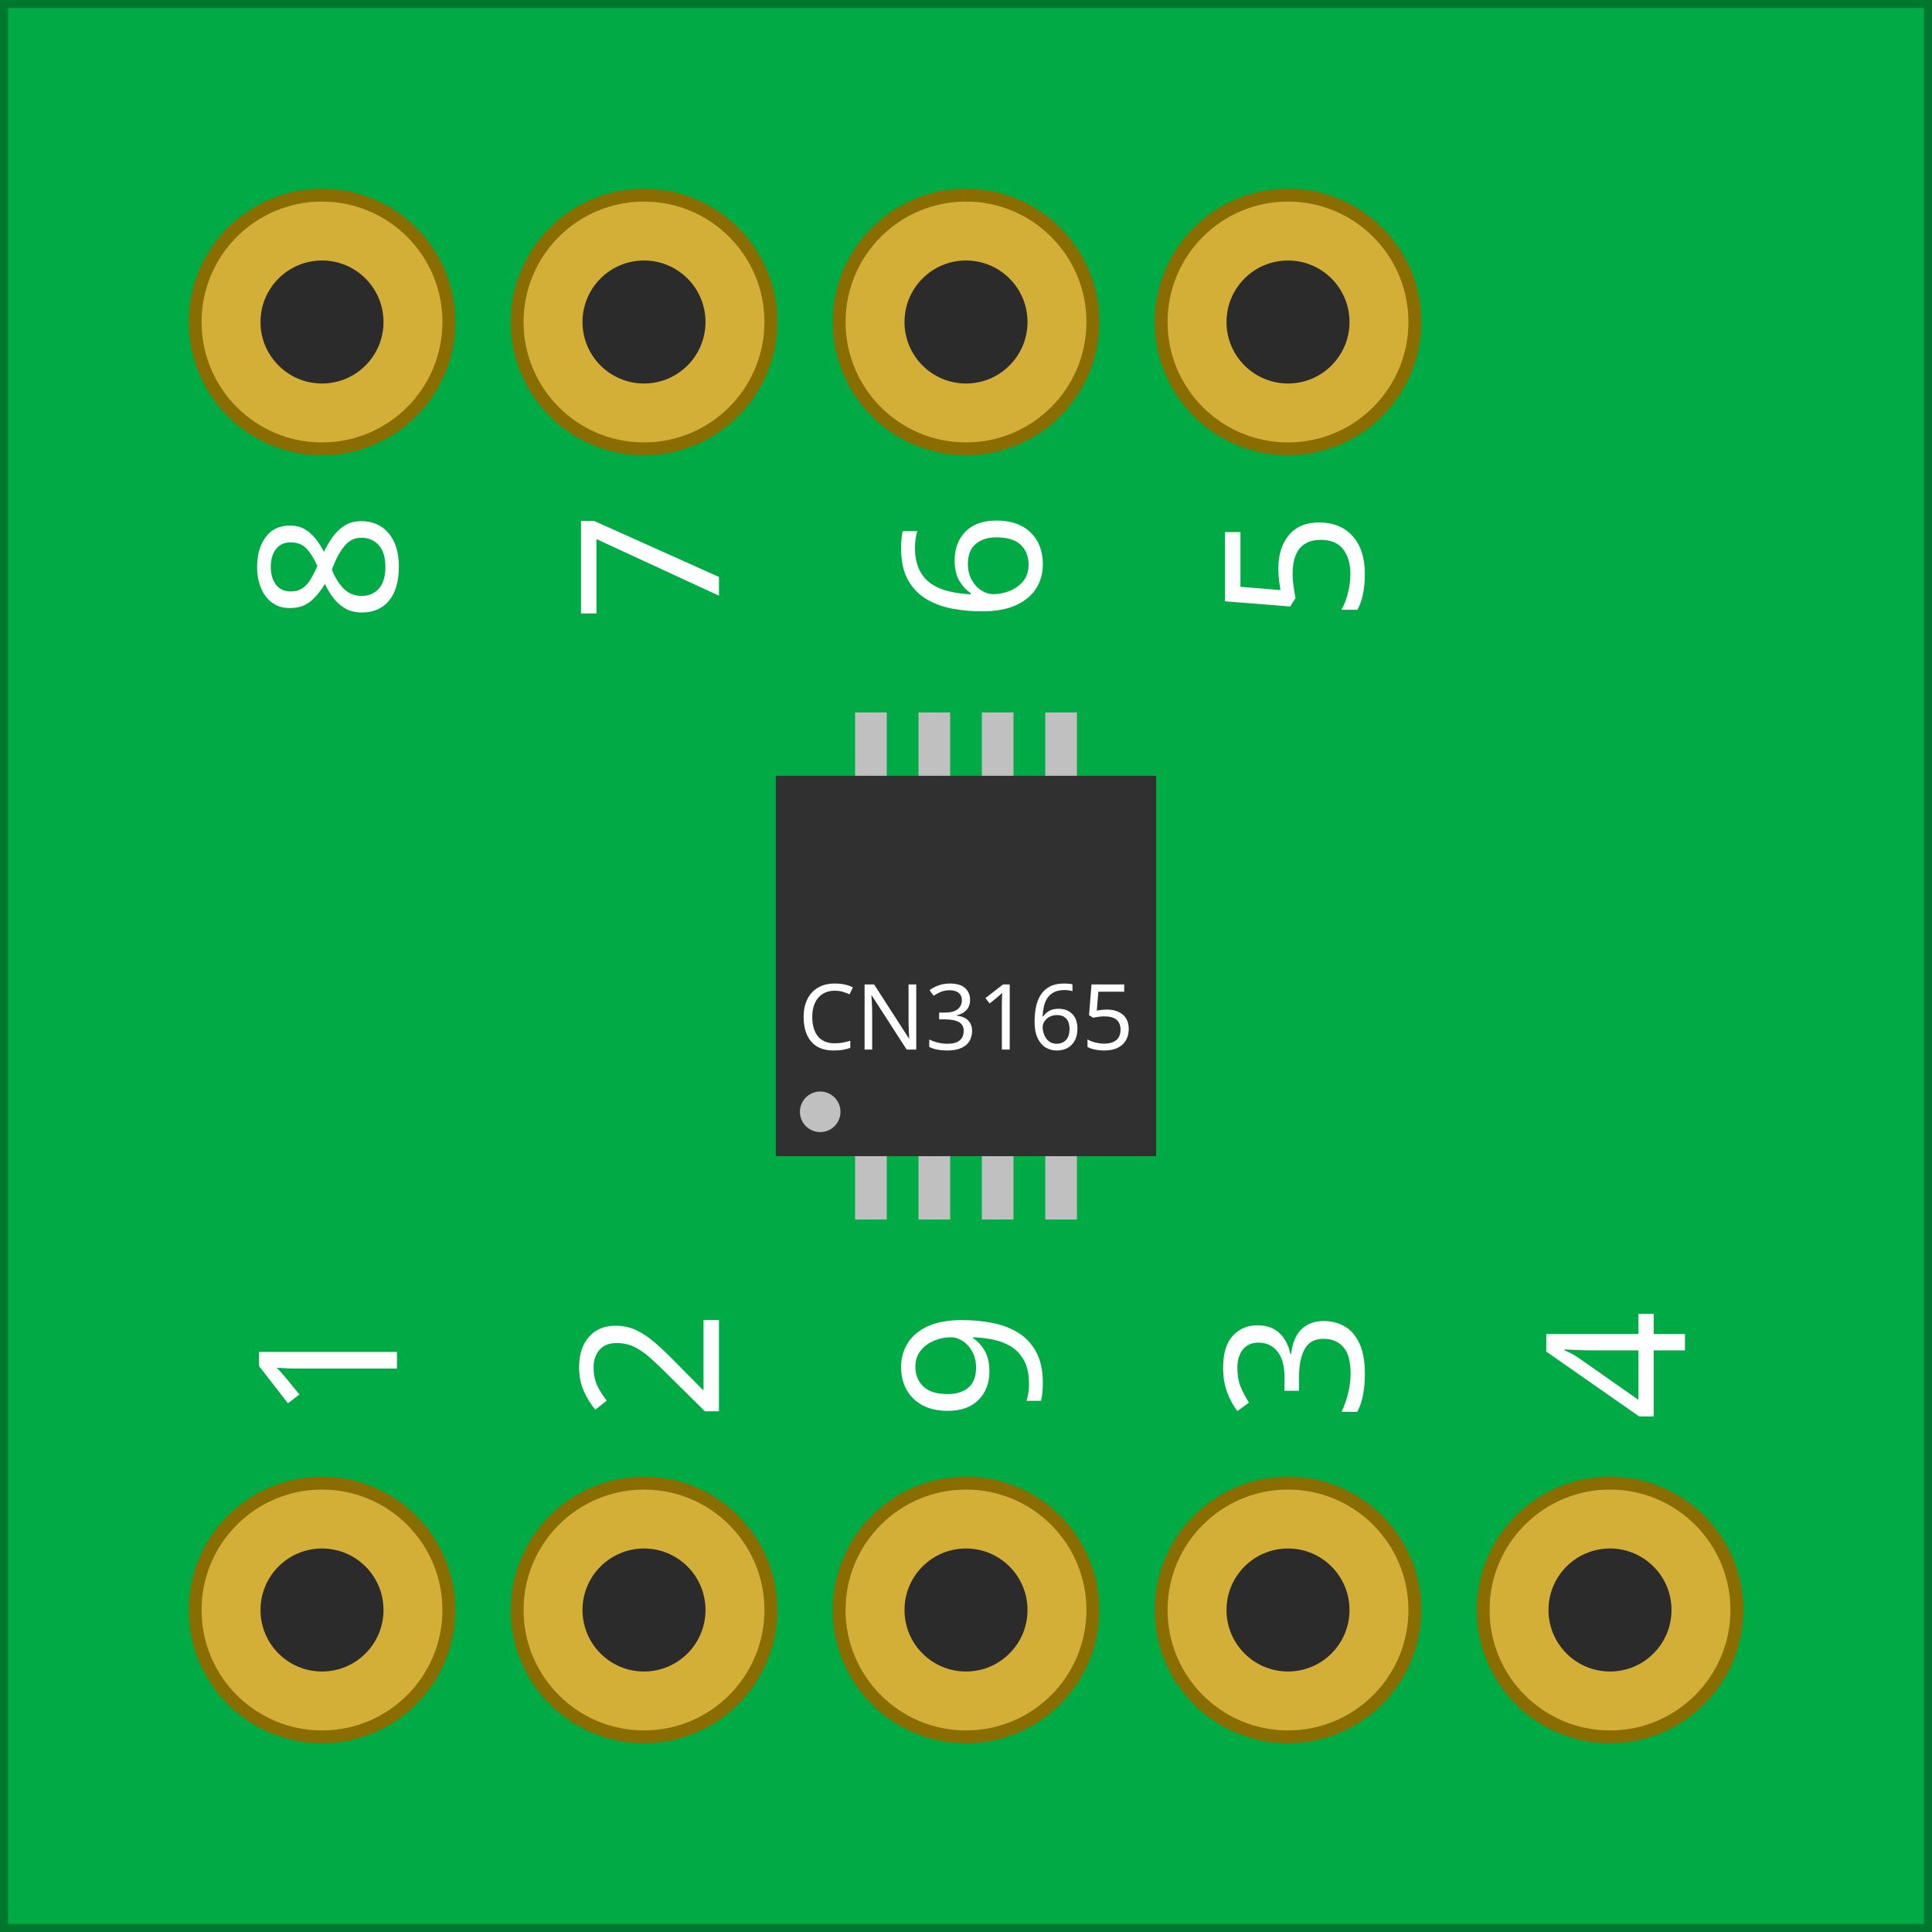
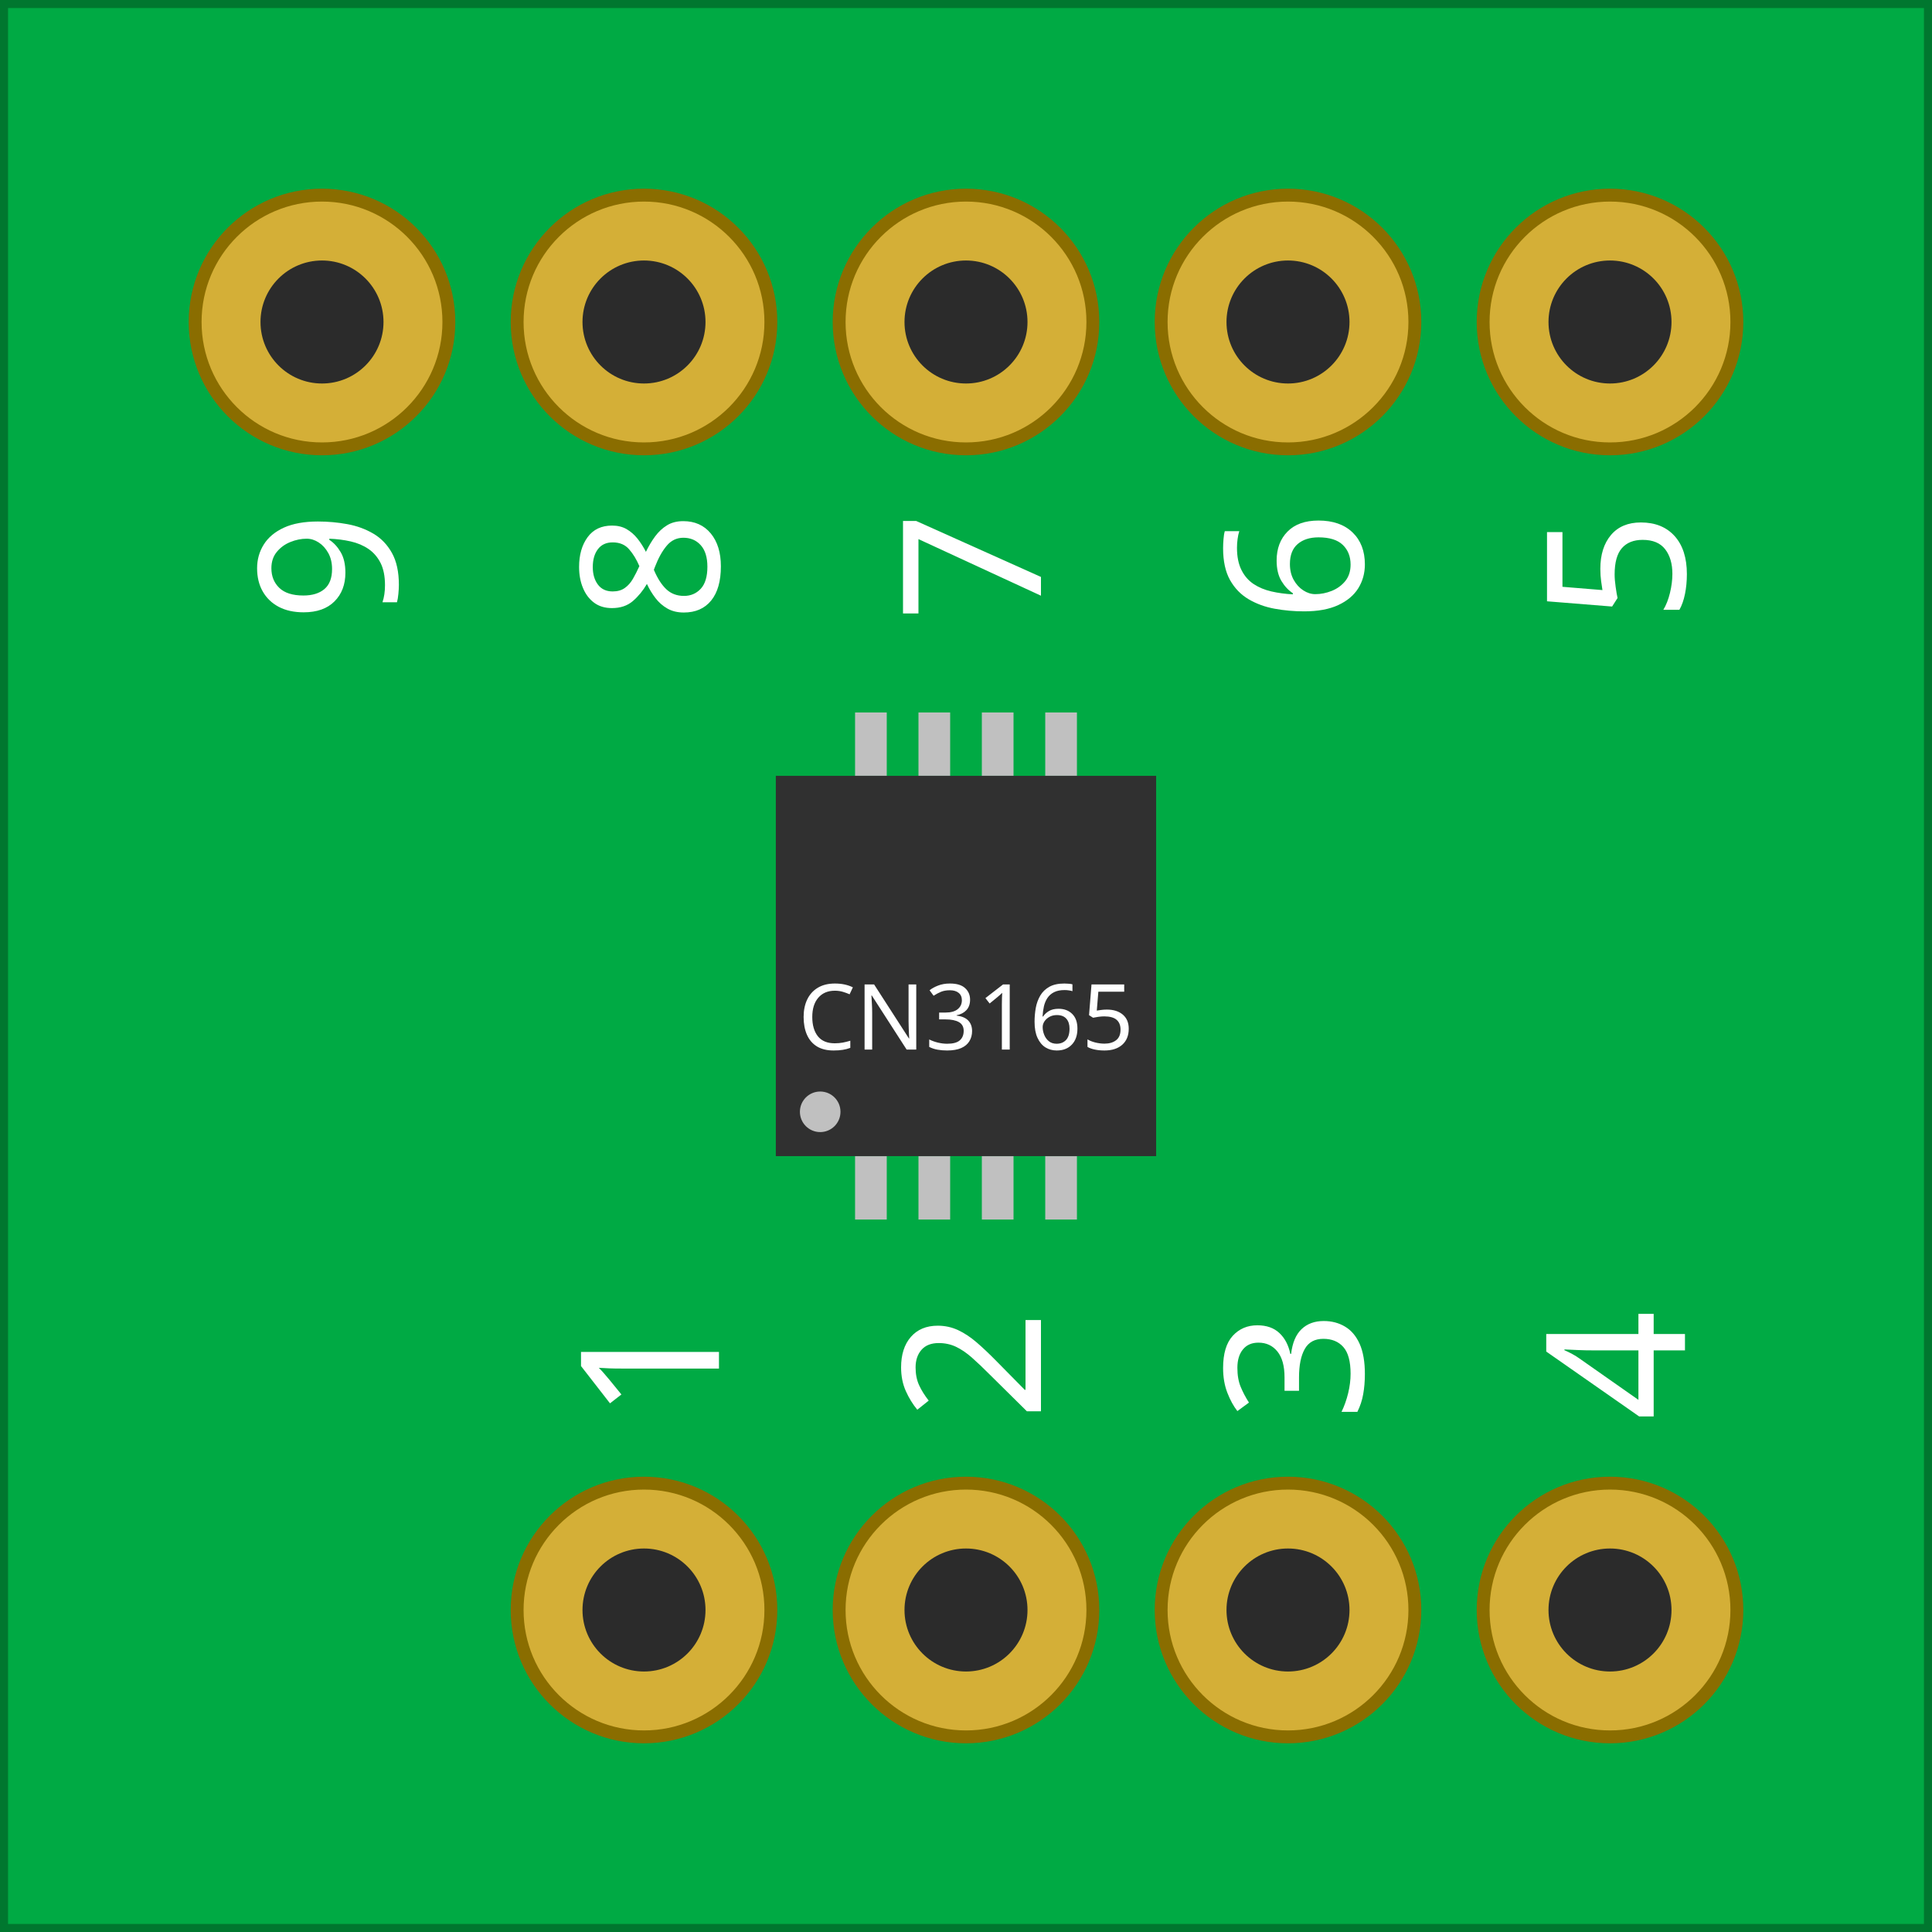
<svg xmlns="http://www.w3.org/2000/svg" width="15.24mm" height="15.24mm" viewBox="0 0 600 600">
  <g id="breadboard">
    <rect x="0" y="0" width="600" height="600" fill="#00aa44" stroke="#00772f" stroke-width="5" />
    <rect x="265.55" y="221.26" width="9.84" height="19.68" fill="#c0c0c0" stroke="none" />
    <rect x="265.55" y="359.06" width="9.84" height="19.68" fill="#c0c0c0" stroke="none" />
    <rect x="285.24" y="221.26" width="9.84" height="19.68" fill="#c0c0c0" stroke="none" />
    <rect x="285.24" y="359.06" width="9.84" height="19.68" fill="#c0c0c0" stroke="none" />
    <rect x="304.92" y="221.26" width="9.84" height="19.68" fill="#c0c0c0" stroke="none" />
    <rect x="304.92" y="359.06" width="9.84" height="19.68" fill="#c0c0c0" stroke="none" />
    <rect x="324.61" y="221.26" width="9.84" height="19.68" fill="#c0c0c0" stroke="none" />
    <rect x="324.61" y="359.06" width="9.84" height="19.68" fill="#c0c0c0" stroke="none" />
    <rect x="240.94" y="240.94" width="118.11" height="118.11" fill="#303030" stroke="none" />
    <circle cx="254.72" cy="345.28" r="6.30" fill="#c0c0c0" stroke="none" />
    <text x="300.00" y="314.96" font-size="28.35" fill="#ffffff" text-anchor="middle" dominant-baseline="central" font-family="DroidSans">CN3165</text>
-     <circle id="connector7pin" connectorname="FB" cx="100.0" cy="100.0" r="39.4" fill="#d4af37" stroke="#8a6d00" stroke-width="4" />
+     <circle id="connector8pin" connectorname="EPAD" cx="100.0" cy="100.0" r="39.4" fill="#d4af37" stroke="#8a6d00" stroke-width="4" />
    <circle cx="100.0" cy="100.0" r="19.1" fill="#2b2b2b" />
-     <text x="100.0" y="176" font-size="60" fill="#ffffff" text-anchor="middle" dominant-baseline="central" font-family="DroidSans" transform="rotate(-90 100.0 176)">8</text>
-     <circle id="connector6pin" connectorname="CHRG" cx="200.0" cy="100.0" r="39.4" fill="#d4af37" stroke="#8a6d00" stroke-width="4" />
+     <text x="100.0" y="176" font-size="60" fill="#ffffff" text-anchor="middle" dominant-baseline="central" font-family="DroidSans" transform="rotate(-90 100.0 176)">9</text>
+     <circle id="connector7pin" connectorname="FB" cx="200.0" cy="100.0" r="39.4" fill="#d4af37" stroke="#8a6d00" stroke-width="4" />
    <circle cx="200.0" cy="100.0" r="19.1" fill="#2b2b2b" />
-     <text x="200.0" y="176" font-size="60" fill="#ffffff" text-anchor="middle" dominant-baseline="central" font-family="DroidSans" transform="rotate(-90 200.0 176)">7</text>
-     <circle id="connector5pin" connectorname="DONE" cx="300.0" cy="100.0" r="39.4" fill="#d4af37" stroke="#8a6d00" stroke-width="4" />
+     <text x="200.0" y="176" font-size="60" fill="#ffffff" text-anchor="middle" dominant-baseline="central" font-family="DroidSans" transform="rotate(-90 200.0 176)">8</text>
+     <circle id="connector6pin" connectorname="CHRG" cx="300.0" cy="100.0" r="39.4" fill="#d4af37" stroke="#8a6d00" stroke-width="4" />
    <circle cx="300.0" cy="100.0" r="19.1" fill="#2b2b2b" />
-     <text x="300.0" y="176" font-size="60" fill="#ffffff" text-anchor="middle" dominant-baseline="central" font-family="DroidSans" transform="rotate(-90 300.0 176)">6</text>
-     <circle id="connector4pin" connectorname="BAT" cx="400.0" cy="100.0" r="39.4" fill="#d4af37" stroke="#8a6d00" stroke-width="4" />
+     <text x="300.0" y="176" font-size="60" fill="#ffffff" text-anchor="middle" dominant-baseline="central" font-family="DroidSans" transform="rotate(-90 300.0 176)">7</text>
+     <circle id="connector5pin" connectorname="DONE" cx="400.0" cy="100.0" r="39.4" fill="#d4af37" stroke="#8a6d00" stroke-width="4" />
    <circle cx="400.0" cy="100.0" r="19.1" fill="#2b2b2b" />
-     <text x="400.0" y="176" font-size="60" fill="#ffffff" text-anchor="middle" dominant-baseline="central" font-family="DroidSans" transform="rotate(-90 400.0 176)">5</text>
-     <circle id="connector0pin" connectorname="TEMP" cx="100.0" cy="500.0" r="39.4" fill="#d4af37" stroke="#8a6d00" stroke-width="4" />
-     <circle cx="100.0" cy="500.0" r="19.1" fill="#2b2b2b" />
-     <text x="100.0" y="424" font-size="60" fill="#ffffff" text-anchor="middle" dominant-baseline="central" font-family="DroidSans" transform="rotate(-90 100.0 424)">1</text>
-     <circle id="connector1pin" connectorname="ISET" cx="200.0" cy="500.0" r="39.4" fill="#d4af37" stroke="#8a6d00" stroke-width="4" />
+     <text x="400.0" y="176" font-size="60" fill="#ffffff" text-anchor="middle" dominant-baseline="central" font-family="DroidSans" transform="rotate(-90 400.0 176)">6</text>
+     <circle id="connector4pin" connectorname="BAT" cx="500.0" cy="100.0" r="39.4" fill="#d4af37" stroke="#8a6d00" stroke-width="4" />
+     <circle cx="500.0" cy="100.0" r="19.1" fill="#2b2b2b" />
+     <text x="500.0" y="176" font-size="60" fill="#ffffff" text-anchor="middle" dominant-baseline="central" font-family="DroidSans" transform="rotate(-90 500.0 176)">5</text>
+     <circle id="connector0pin" connectorname="TEMP" cx="200.0" cy="500.0" r="39.4" fill="#d4af37" stroke="#8a6d00" stroke-width="4" />
    <circle cx="200.0" cy="500.0" r="19.1" fill="#2b2b2b" />
-     <text x="200.0" y="424" font-size="60" fill="#ffffff" text-anchor="middle" dominant-baseline="central" font-family="DroidSans" transform="rotate(-90 200.0 424)">2</text>
-     <circle id="connector8pin" connectorname="EPAD" cx="300.0" cy="500.0" r="39.4" fill="#d4af37" stroke="#8a6d00" stroke-width="4" />
+     <text x="200.0" y="424" font-size="60" fill="#ffffff" text-anchor="middle" dominant-baseline="central" font-family="DroidSans" transform="rotate(-90 200.0 424)">1</text>
+     <circle id="connector1pin" connectorname="ISET" cx="300.0" cy="500.0" r="39.4" fill="#d4af37" stroke="#8a6d00" stroke-width="4" />
    <circle cx="300.0" cy="500.0" r="19.1" fill="#2b2b2b" />
-     <text x="300.0" y="424" font-size="60" fill="#ffffff" text-anchor="middle" dominant-baseline="central" font-family="DroidSans" transform="rotate(-90 300.0 424)">9</text>
+     <text x="300.0" y="424" font-size="60" fill="#ffffff" text-anchor="middle" dominant-baseline="central" font-family="DroidSans" transform="rotate(-90 300.0 424)">2</text>
    <circle id="connector2pin" connectorname="GND" cx="400.0" cy="500.0" r="39.4" fill="#d4af37" stroke="#8a6d00" stroke-width="4" />
    <circle cx="400.0" cy="500.0" r="19.1" fill="#2b2b2b" />
    <text x="400.0" y="424" font-size="60" fill="#ffffff" text-anchor="middle" dominant-baseline="central" font-family="DroidSans" transform="rotate(-90 400.0 424)">3</text>
    <circle id="connector3pin" connectorname="VIN" cx="500.0" cy="500.0" r="39.4" fill="#d4af37" stroke="#8a6d00" stroke-width="4" />
    <circle cx="500.0" cy="500.0" r="19.1" fill="#2b2b2b" />
    <text x="500.0" y="424" font-size="60" fill="#ffffff" text-anchor="middle" dominant-baseline="central" font-family="DroidSans" transform="rotate(-90 500.0 424)">4</text>
  </g>
</svg>
